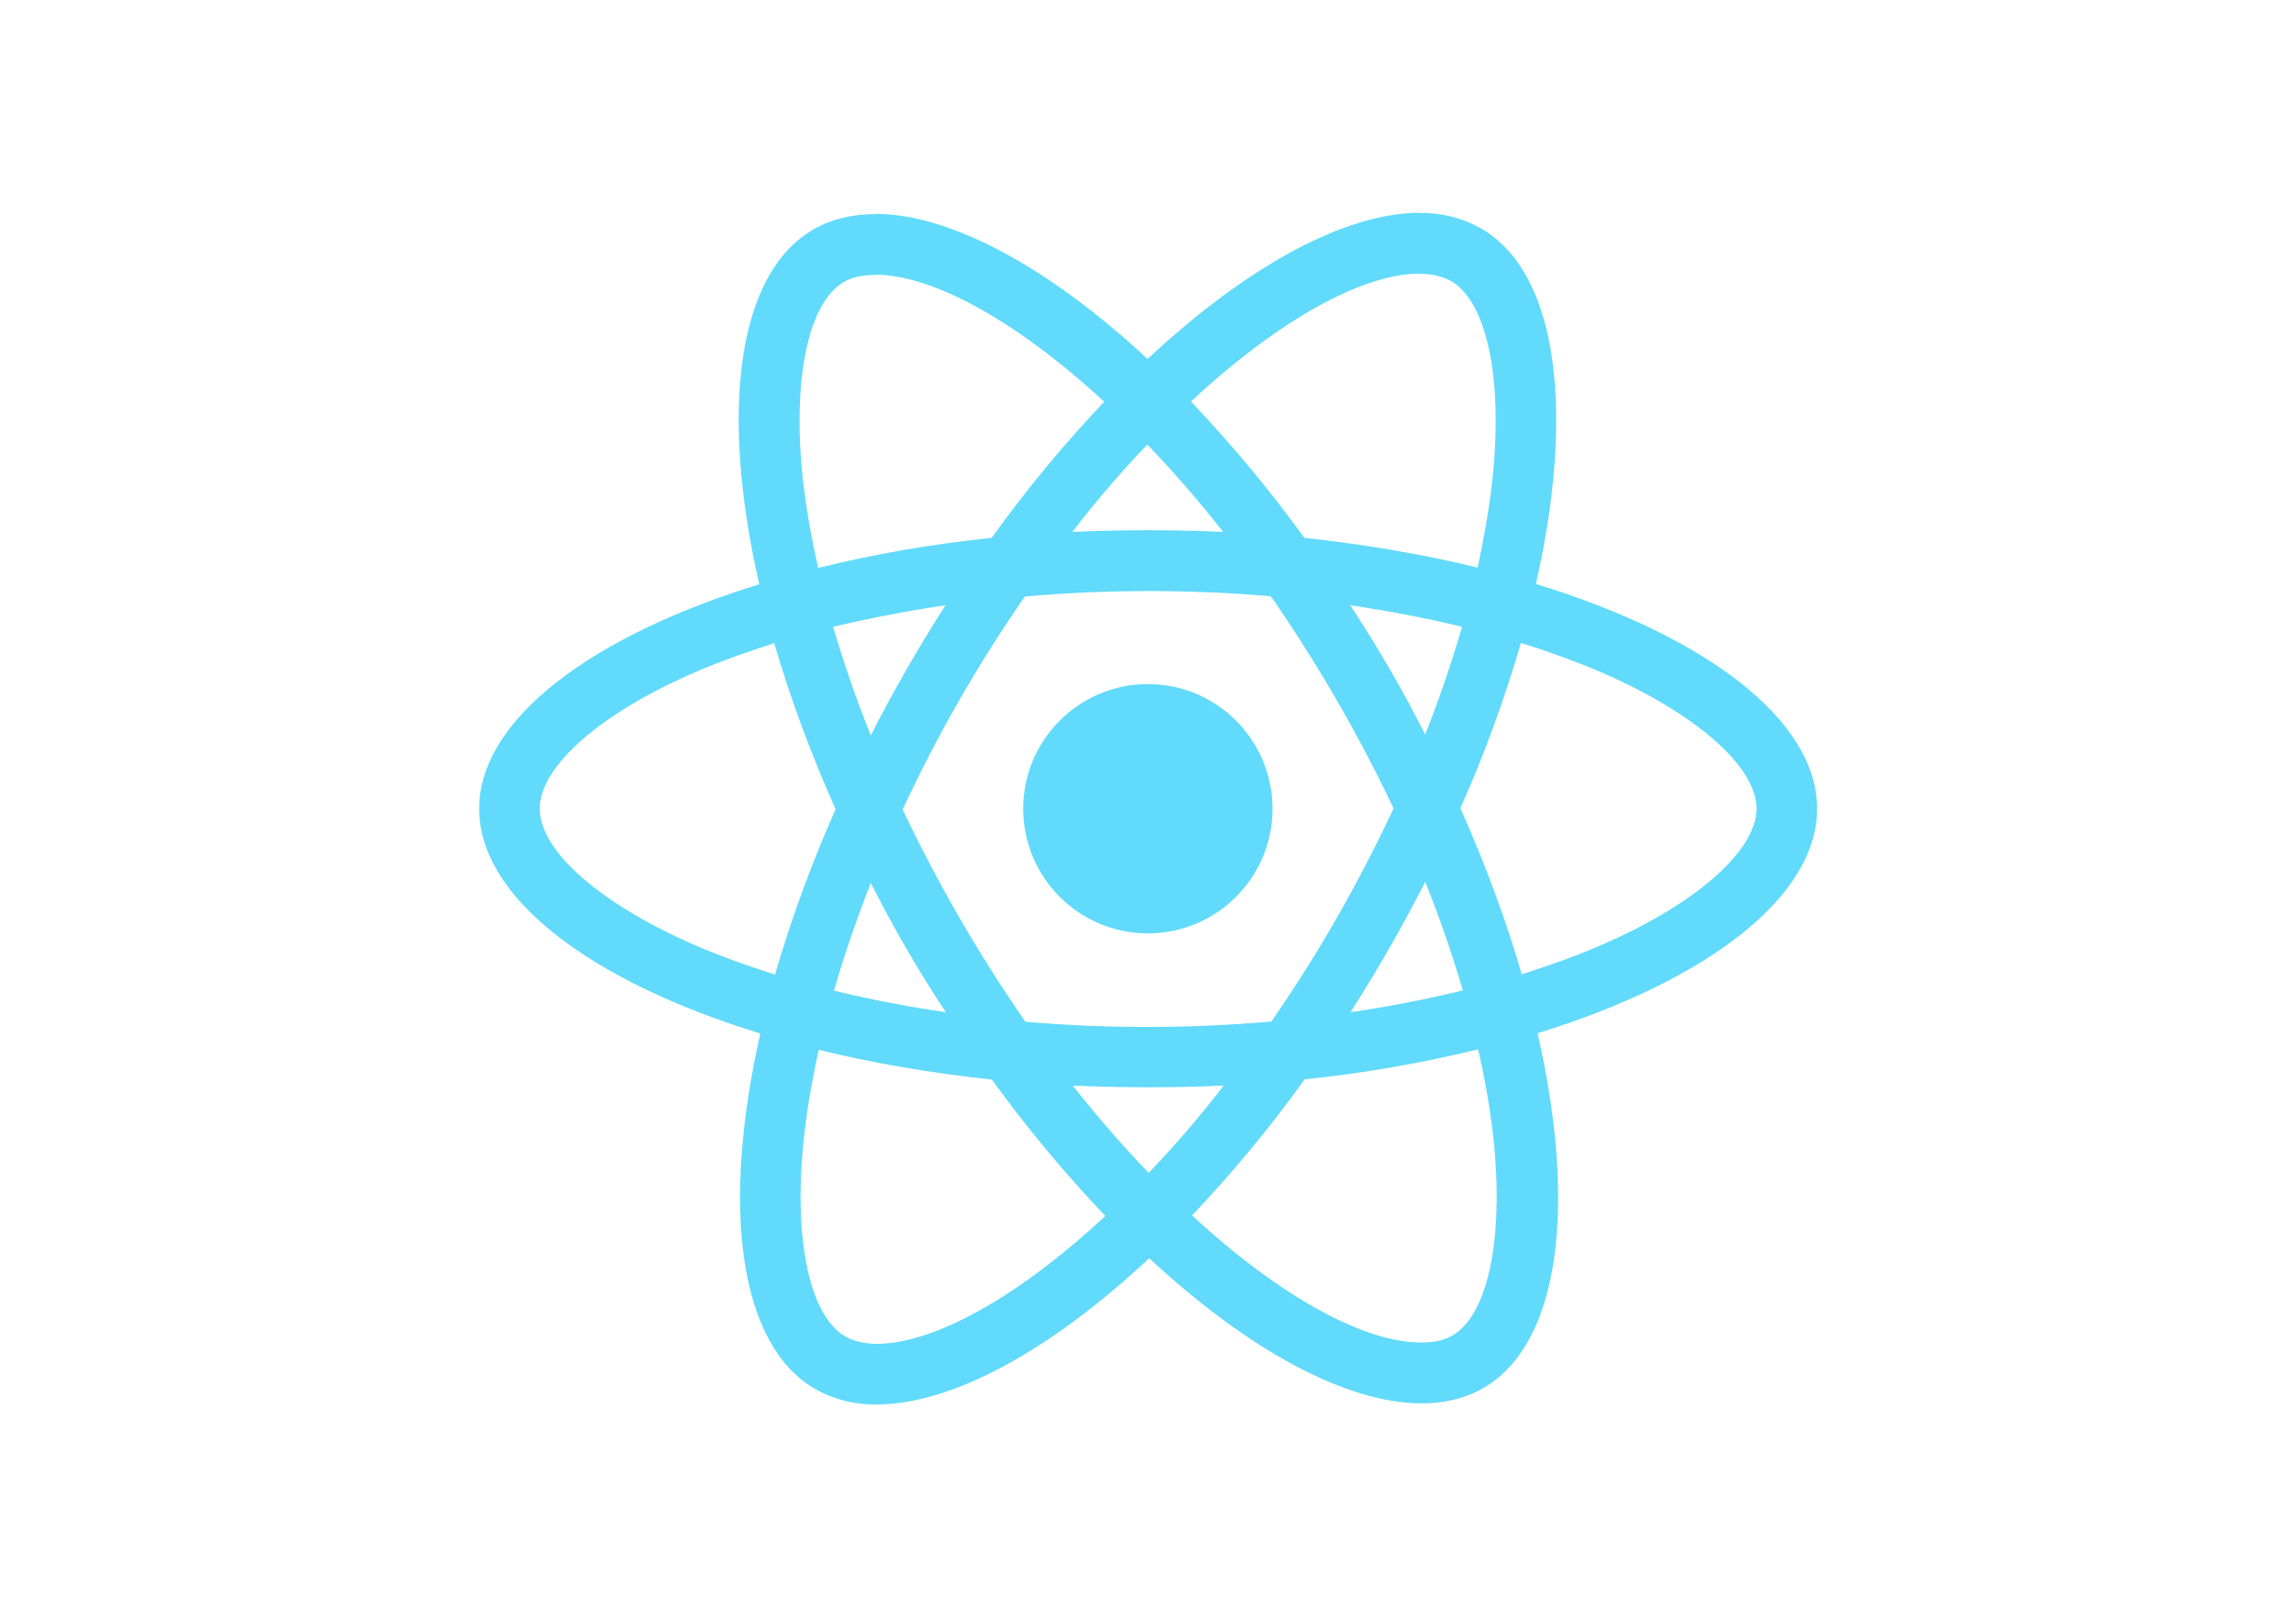
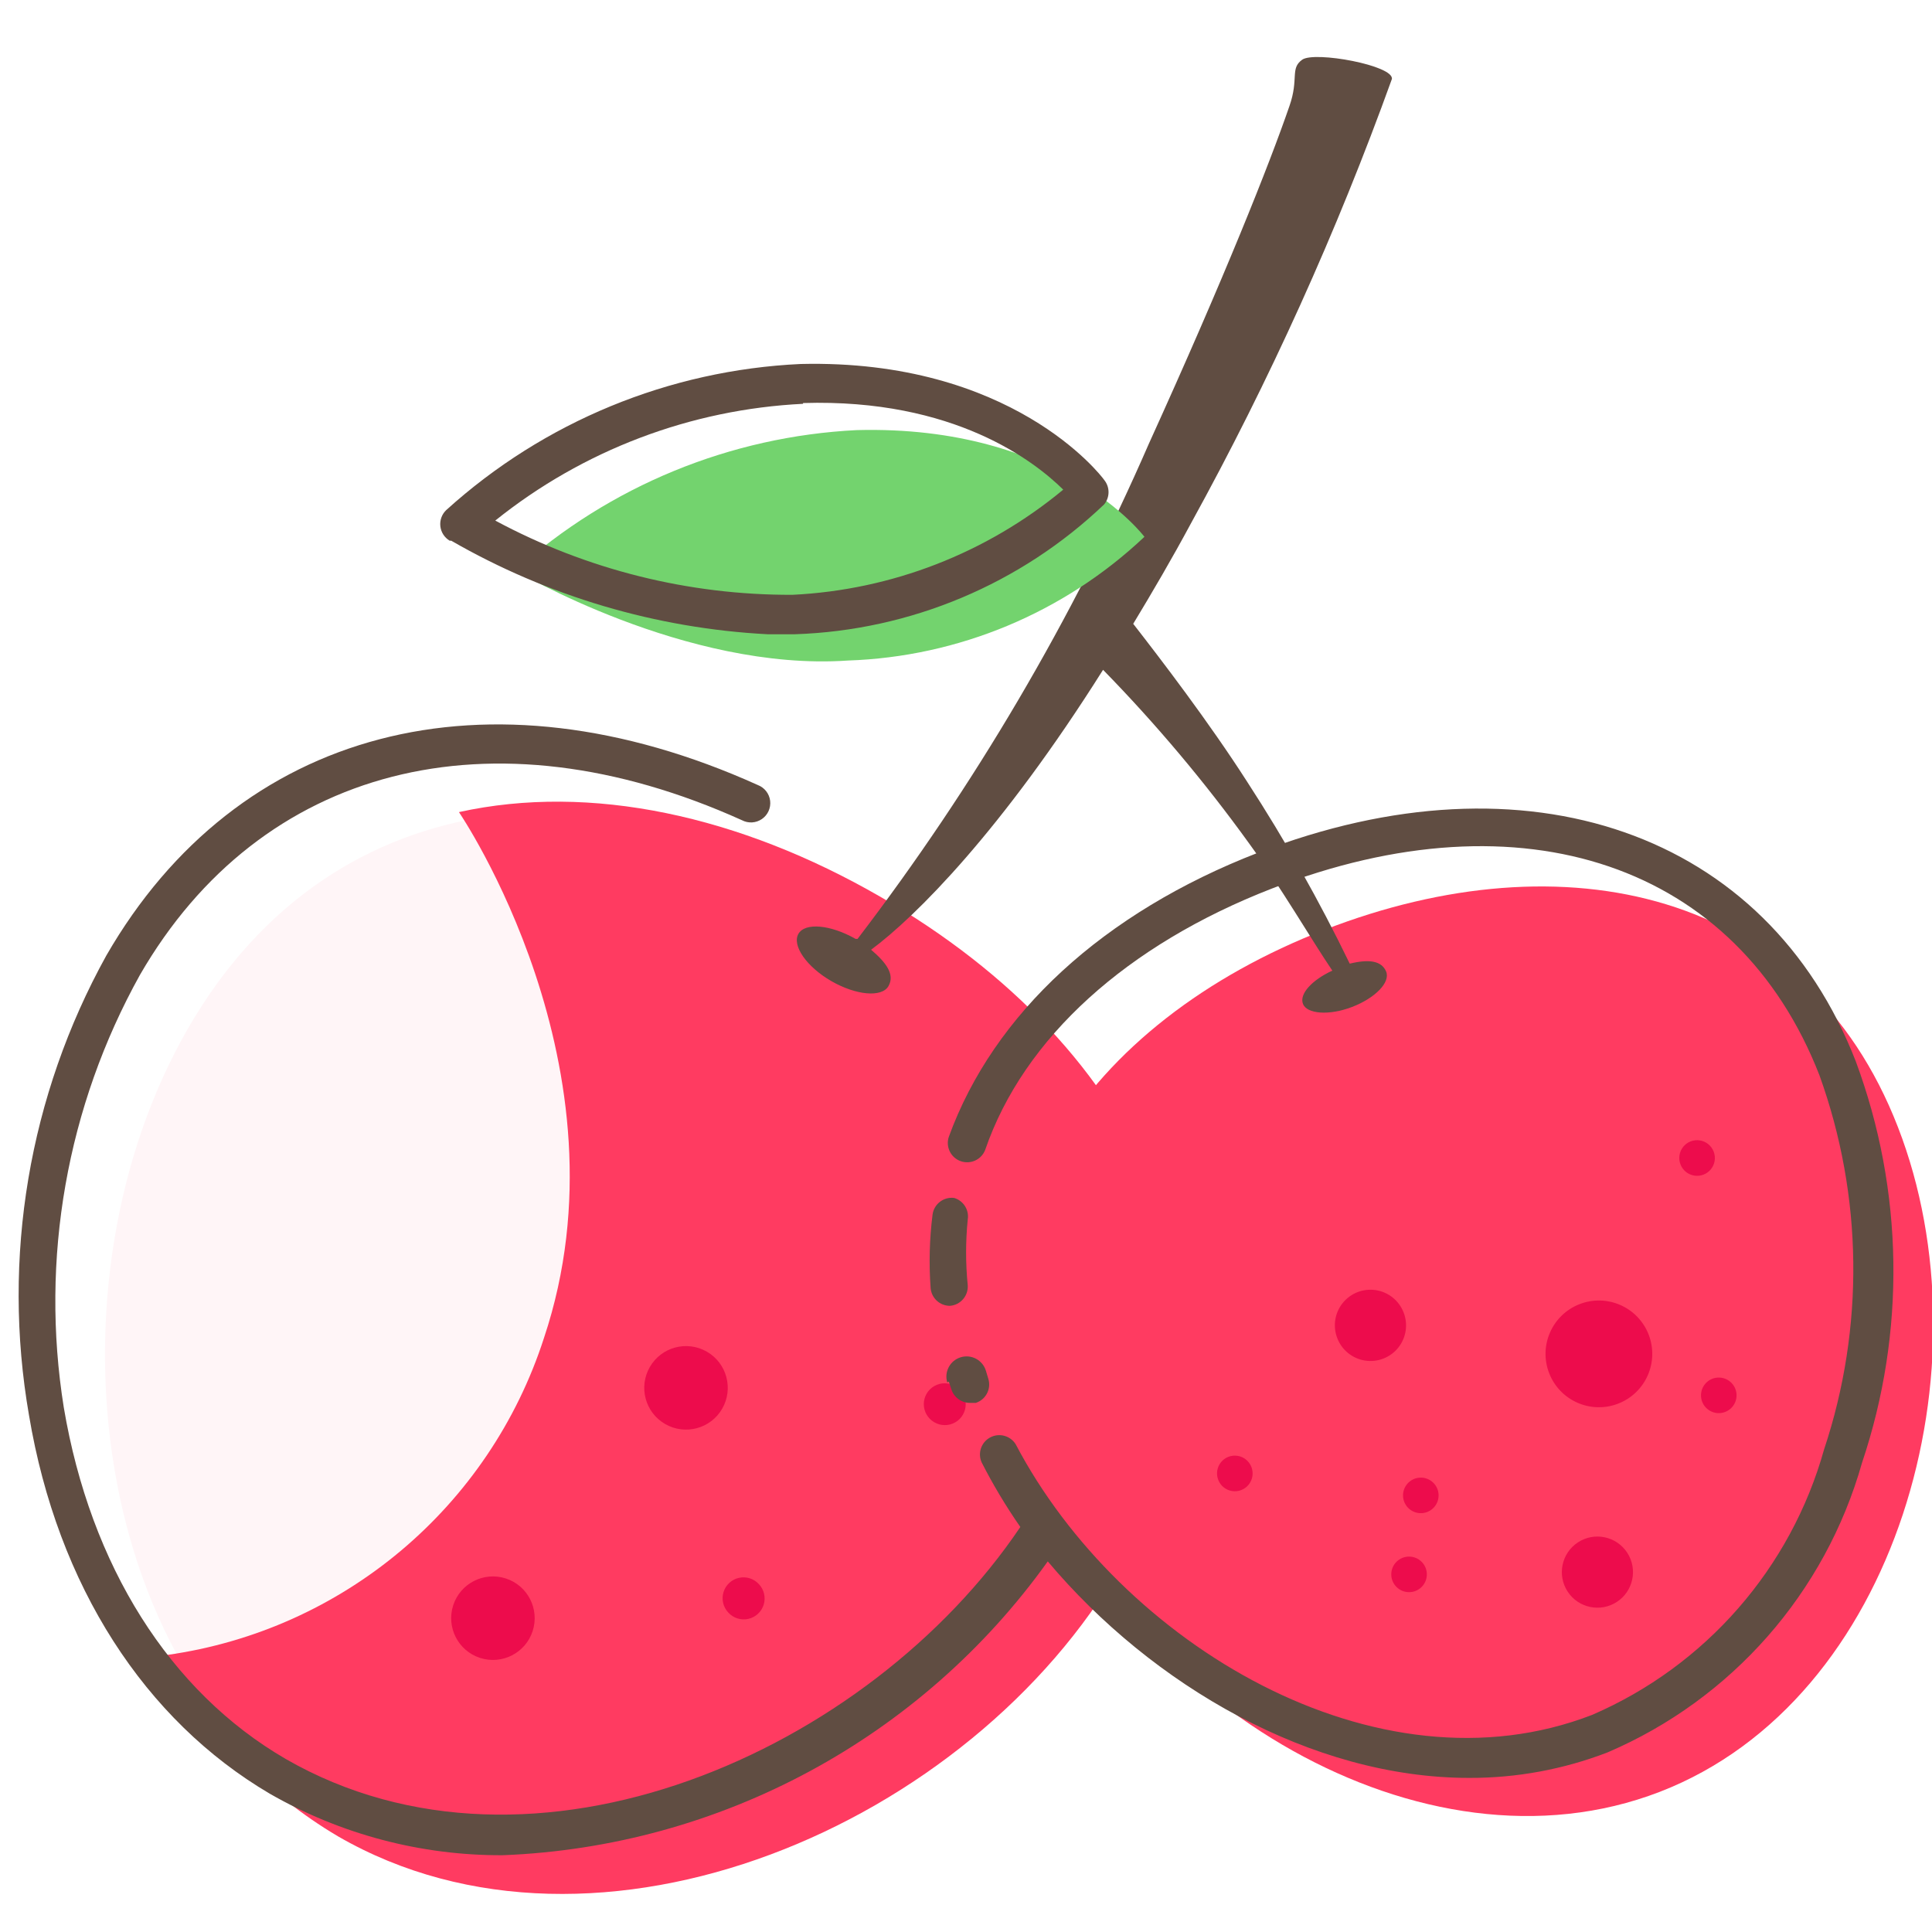
- <svg xmlns="http://www.w3.org/2000/svg" viewBox="0 0 841.9 595.3">
-   <g fill="#61DAFB">
-     <path d="M666.3 296.5c0-32.5-40.7-63.3-103.1-82.4 14.4-63.6 8-114.2-20.2-130.4a43.8 43.8 0 00-22.4-5.6v22.3c4.6 0 8.3.9 11.4 2.6 13.6 7.8 19.5 37.5 14.9 75.7-1.1 9.4-2.9 19.3-5.1 29.4-19.6-4.8-41-8.5-63.5-10.9a487.8 487.8 0 00-41.6-50c32.6-30.3 63.2-46.9 84-46.9V78c-27.5 0-63.5 19.6-99.9 53.6-36.4-33.8-72.4-53.2-99.9-53.2v22.3c20.7 0 51.4 16.5 84 46.6-14 14.7-28 31.4-41.3 49.9a467 467 0 00-63.6 11c-2.3-10-4-19.7-5.2-29-4.7-38.2 1.1-67.9 14.6-75.8 3-1.8 6.9-2.6 11.5-2.6V78.5c-8.4 0-16 1.8-22.6 5.6-28.1 16.2-34.4 66.7-19.9 130.1-62.2 19.2-102.7 49.9-102.7 82.3 0 32.5 40.7 63.3 103.1 82.4-14.4 63.6-8 114.2 20.2 130.4a44 44 0 0022.5 5.6c27.5 0 63.5-19.6 99.9-53.6 36.4 33.8 72.4 53.2 99.9 53.2 8.4 0 16-1.8 22.6-5.6 28.1-16.2 34.4-66.7 19.9-130.1 62-19.1 102.5-49.9 102.5-82.3zm-130.2-66.7a450.4 450.4 0 01-13.5 39.5 473.3 473.3 0 00-27.5-47.4c14.2 2.1 27.9 4.7 41 7.9zm-45.8 106.5a532.7 532.7 0 01-24.1 38.2 520.3 520.3 0 01-90.2.1 551.2 551.2 0 01-45-77.8 521.5 521.5 0 0144.8-78.1 520.3 520.3 0 0190.2-.1 551.2 551.2 0 0145 77.8 560 560 0 01-20.7 39.9zm32.3-13c5.4 13.4 10 26.8 13.8 39.8a448.8 448.8 0 01-41.2 8 552.4 552.4 0 0027.4-47.8zM421.2 430a412.3 412.3 0 01-27.8-32 619 619 0 0055.3 0c-9 11.7-18.3 22.4-27.5 32zm-74.4-58.9a451.2 451.2 0 01-41-7.9c3.7-12.9 8.3-26.2 13.5-39.5a473.3 473.3 0 0027.5 47.4zM420.7 163c9.3 9.6 18.6 20.3 27.8 32a619 619 0 00-55.3 0c9-11.7 18.3-22.4 27.5-32zm-74 58.9a552.4 552.4 0 00-27.4 47.7c-5.4-13.4-10-26.8-13.8-39.8 13.1-3.1 26.9-5.8 41.2-7.9zm-90.5 125.2c-35.4-15.1-58.3-34.9-58.3-50.6 0-15.7 22.9-35.6 58.3-50.6 8.6-3.7 18-7 27.7-10.1 5.7 19.6 13.2 40 22.5 60.9a473.5 473.5 0 00-22.2 60.6c-9.9-3.1-19.3-6.5-28-10.2zM310 490c-13.6-7.8-19.5-37.5-14.9-75.7 1.1-9.4 2.9-19.3 5.1-29.4 19.6 4.8 41 8.5 63.5 10.9a487.8 487.8 0 0041.6 50c-32.6 30.3-63.2 46.9-84 46.9-4.5-.1-8.3-1-11.3-2.7zm237.2-76.2c4.7 38.2-1.1 67.9-14.6 75.8-3 1.8-6.9 2.6-11.5 2.6-20.7 0-51.4-16.5-84-46.6 14-14.7 28-31.4 41.3-49.9a467 467 0 0063.6-11 280 280 0 015.2 29.1zm38.5-66.7c-8.6 3.7-18 7-27.7 10.1-5.7-19.6-13.2-40-22.5-60.9a473.5 473.5 0 0022.2-60.6c9.9 3.1 19.3 6.5 28.1 10.2 35.4 15.1 58.3 34.9 58.3 50.6-.1 15.7-23 35.6-58.4 50.6zM320.8 78.4z" />
-     <circle cx="420.9" cy="296.5" r="45.7" />
-   </g>
+ <svg xmlns="http://www.w3.org/2000/svg" t="1616550553377" class="icon" viewBox="0 0 1066 1024" version="1.1" p-id="8054" width="200" height="200">
+   <path d="M613.745 840.939C533.32 981.309 329.805 1069.2 189.009 987.922s-166.396-300.579-85.331-441.376 238.714-149.33 379.51-68.478 211.835 222.074 130.557 362.871z" fill="#FFF5F7" p-id="8055" />
+   <path d="M92.158 892.138a247.46 247.46 0 0 0 94.291 100.051c143.143 82.771 349.431-6.187 431.989-149.33s10.666-286.499-132.69-369.057c-77.651-44.799-159.996-62.718-232.527-46.719 0 0 96.638 141.436 46.932 290.126a255.994 255.994 0 0 1-207.995 174.929z" fill="#FF3B61" p-id="8056" />
+   <path d="M378.513 744.762m-11.52 19.953a23.039 23.039 0 1 0 23.039-39.905 23.039 23.039 0 1 0-23.039 39.905Z" fill="#ED0C4C" p-id="8057" />
+   <path d="M271.978 871.851m-7.112 21.914a23.039 23.039 0 1 0 14.224-43.829 23.039 23.039 0 1 0-14.224 43.829Z" fill="#ED0C4C" p-id="8058" />
+   <path d="M521.28 753.782m-5.76 9.976a11.52 11.52 0 1 0 11.52-19.953 11.52 11.52 0 1 0-11.52 19.953Z" fill="#ED0C4C" p-id="8059" />
+   <path d="M410.296 860.915m-8.465 7.814a11.52 11.52 0 1 0 16.929-15.627 11.52 11.52 0 1 0-16.929 15.627Z" fill="#ED0C4C" p-id="8060" />
+   <path d="M1047.227 600.945c50.985 131.41 0 315.939-131.41 366.711S622.278 917.31 571.292 785.474s28.373-242.554 159.783-293.539S996.242 469.322 1047.227 600.945z" fill="#FF3B61" p-id="8061" />
+   <path d="M882.21 726.016m-27.449 10.641a29.439 29.439 0 1 0 54.898-21.282 29.439 29.439 0 1 0-54.898 21.282Z" fill="#ED0C4C" p-id="8062" />
+   <path d="M756.165 710.28m-18.299 7.094a19.626 19.626 0 1 0 36.598-14.188 19.626 19.626 0 1 0-36.598 14.188Z" fill="#ED0C4C" p-id="8063" />
+   <path d="M881.392 846.433m-16.419 10.752a19.626 19.626 0 1 0 32.837-21.505 19.626 19.626 0 1 0-32.837 21.505Z" fill="#ED0C4C" p-id="8064" />
+   <path d="M777.462 847.683m-8.211 5.373a9.813 9.813 0 1 0 16.422-10.747 9.813 9.813 0 1 0-16.422 10.747Z" fill="#ED0C4C" p-id="8065" />
+   <path d="M936.379 617.94m-9.15 3.547a9.813 9.813 0 1 0 18.299-7.094 9.813 9.813 0 1 0-18.299 7.094Z" fill="#ED0C4C" p-id="8066" />
+   <path d="M783.946 804.101m-9.79 0.667a9.813 9.813 0 1 0 19.581-1.335 9.813 9.813 0 1 0-19.581 1.335Z" fill="#ED0C4C" p-id="8067" />
+   <path d="M948.351 748.896m-9.79 0.667a9.813 9.813 0 1 0 19.581-1.335 9.813 9.813 0 1 0-19.581 1.335Z" fill="#ED0C4C" p-id="8068" />
+   <path d="M681.327 791.985m-9.15 3.547a9.813 9.813 0 1 0 18.299-7.094 9.813 9.813 0 1 0-18.299 7.094Z" fill="#ED0C4C" p-id="8069" />
+   <path d="M744.728 510.707a921.79 921.79 0 0 0-56.532-100.264c-21.333-33.279-47.999-68.052-62.932-87.251 10.453-17.28 21.333-35.839 31.999-55.679A1710.464 1710.464 0 0 0 767.981 22.613c1.28-7.466-42.666-15.573-49.492-10.666s-1.707 10.453-7.04 25.599c-11.093 32.213-35.839 94.504-77.438 186.022a1315.167 1315.167 0 0 1-160.849 273.486h-1.067c-13.866-7.893-27.946-9.173-31.573-2.773s4.48 18.133 18.133 26.026 27.946 9.173 31.573 2.773-1.28-13.013-9.6-20.053c24.533-18.133 72.105-65.705 127.997-154.449a841.152 841.152 0 0 1 80.425 95.571c17.706 24.319 34.772 53.759 46.079 70.398-11.093 5.12-18.346 12.8-16.213 18.346s14.293 6.613 27.093 1.707 21.333-13.653 18.773-19.626-9.6-6.826-20.053-4.267z" fill="#604D42" p-id="8070" />
+   <path d="M631.451 275.193s-46.292-61.865-158.716-58.879a304.846 304.846 0 0 0-188.369 77.438s93.864 55.892 183.462 49.705a250.66 250.66 0 0 0 163.623-68.265z" fill="#73D36E" p-id="8071" />
+   <path d="M1023.974 564.679c-49.065-126.29-181.542-172.582-329.805-115.197-85.331 33.066-145.916 88.744-170.662 156.796a10.666 10.666 0 0 0 20.053 7.253c21.333-62.078 78.505-113.277 158.076-144.21 138.45-53.759 257.06-13.226 302.286 103.037a315.085 315.085 0 0 1 2.56 206.288 225.914 225.914 0 0 1-127.997 146.556c-119.037 46.079-260.473-39.679-318.072-149.33a10.666 10.666 0 0 0-18.773 10.026 303.992 303.992 0 0 0 21.333 35.626c-83.411 123.944-269.007 206.501-405.323 127.997-63.998-37.119-107.731-106.664-122.45-193.915a370.551 370.551 0 0 1 42.026-238.714c66.558-115.197 193.702-147.836 332.152-85.331a10.666 10.666 0 1 0 8.746-19.413c-149.33-67.412-287.139-31.359-359.458 94.078a386.977 386.977 0 0 0-42.666 253.647c15.786 94.291 63.998 168.316 132.903 208.848A255.994 255.994 0 0 0 277.326 1002.641a388.257 388.257 0 0 0 300.792-162.129C635.717 908.99 723.608 959.976 810.646 959.976a210.555 210.555 0 0 0 76.371-14.08 246.82 246.82 0 0 0 140.37-159.783A332.152 332.152 0 0 0 1023.974 564.679z" fill="#604D42" p-id="8072" />
+   <path d="M526.493 639.984a10.666 10.666 0 0 0-11.946 9.173 205.008 205.008 0 0 0-1.067 40.532 10.666 10.666 0 0 0 10.666 9.813 10.666 10.666 0 0 0 9.813-11.306 183.035 183.035 0 0 1 0-36.266 10.666 10.666 0 0 0-7.466-11.946zM523.507 741.315l1.493 4.48a10.666 10.666 0 0 0 10.026 7.253h3.413a10.666 10.666 0 0 0 6.826-13.44l-1.28-4.267a10.666 10.666 0 0 0-21.333 6.4zM248.954 277.326a390.603 390.603 0 0 0 174.502 51.625h15.146a259.62 259.62 0 0 0 170.662-71.678 10.666 10.666 0 0 0 0-13.44c-1.92-2.773-51.199-66.772-167.462-63.998a312.952 312.952 0 0 0-195.622 80.638 10.666 10.666 0 0 0 1.92 16.853z m194.128-75.945c83.625-2.56 127.997 32.426 143.57 47.785a253.22 253.22 0 0 1-149.33 58.025 343.458 343.458 0 0 1-164.049-40.959 294.179 294.179 0 0 1 169.809-64.425z" fill="#604D42" p-id="8073" />
</svg>
